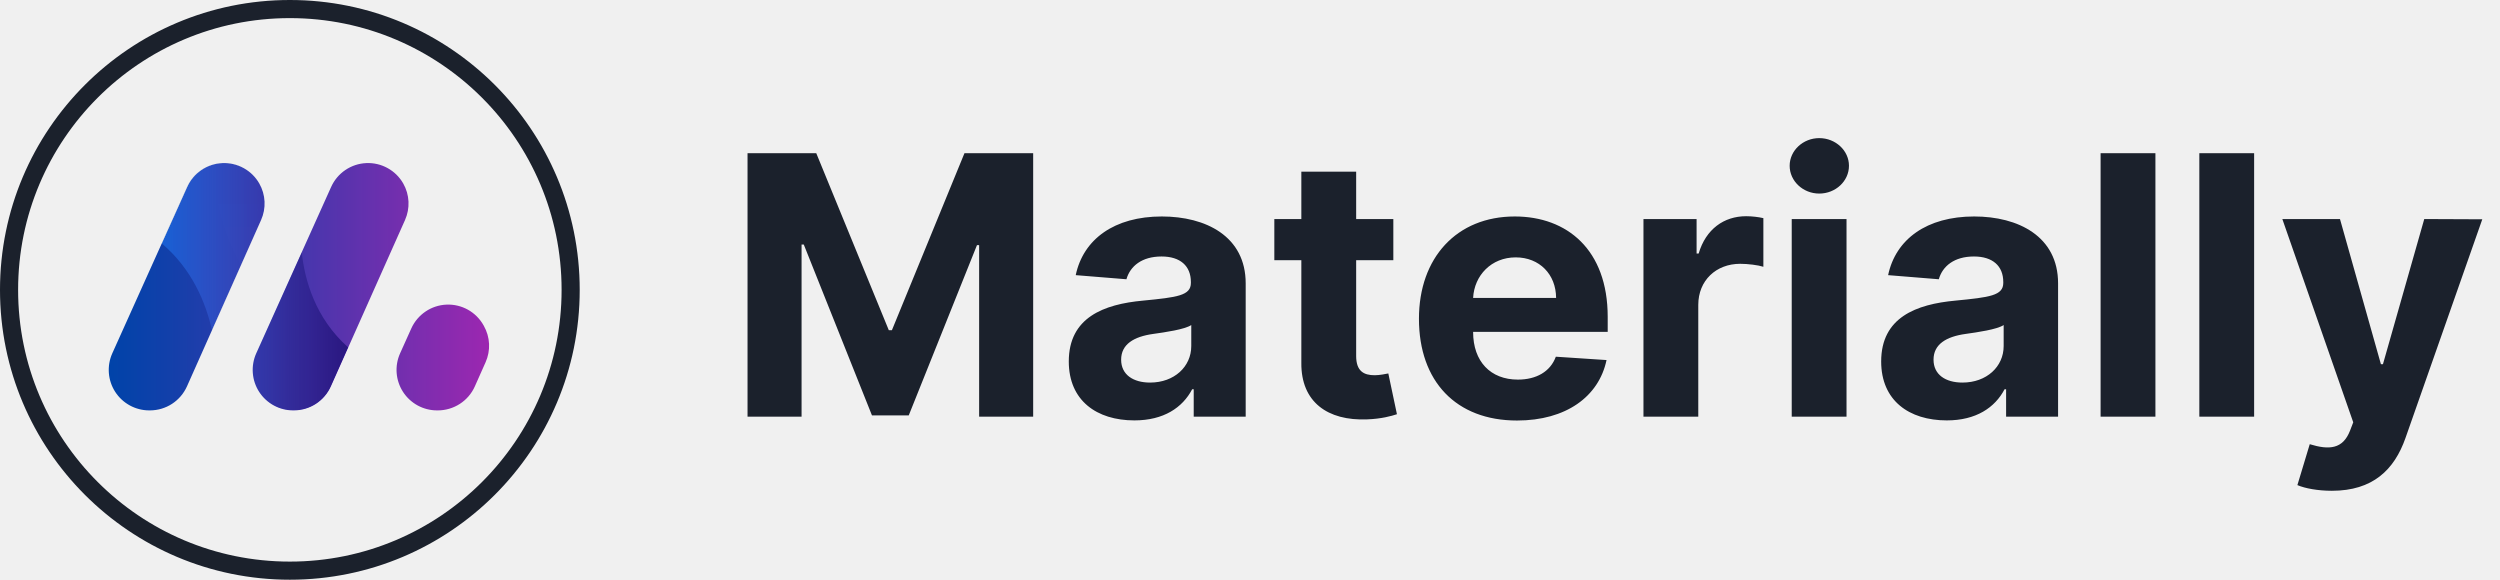
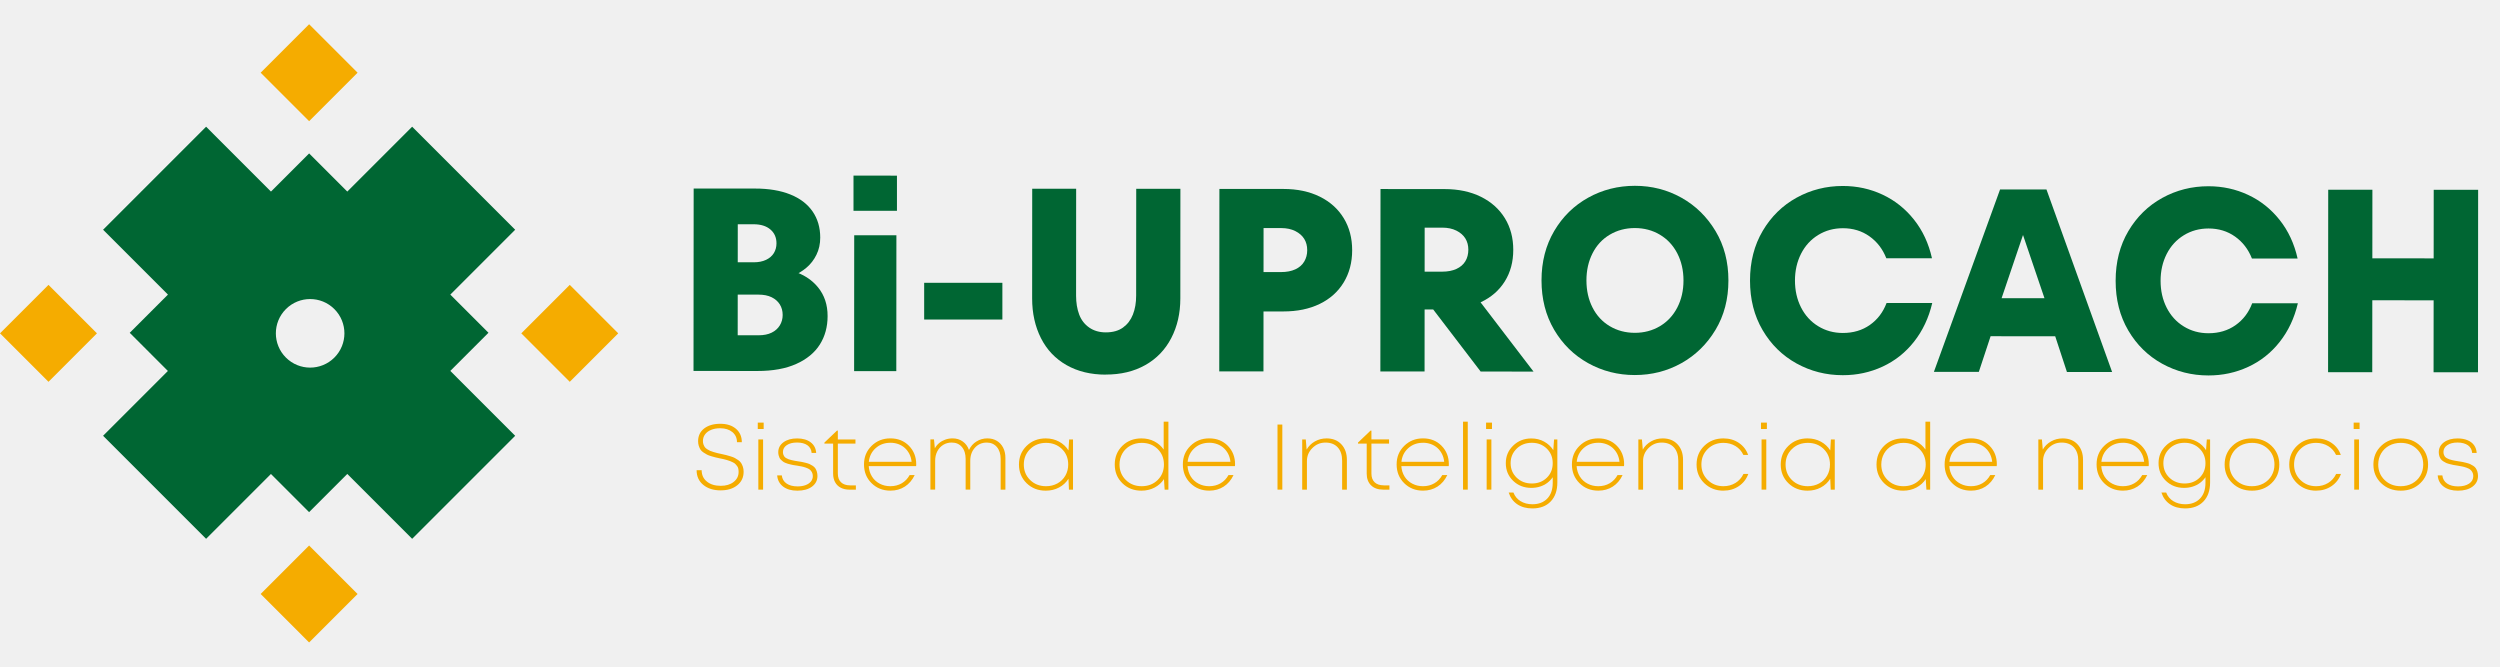
- <svg xmlns="http://www.w3.org/2000/svg" width="138" height="32" viewBox="0 0 138 32" fill="none">
-   <path d="M41.264 8.455V23H44.247V13.497H44.368L48.132 22.929H50.163L53.928 13.533H54.048V23H57.031V8.455H53.239L49.233 18.227H49.062L45.057 8.455H41.264ZM62.619 23.206C64.231 23.206 65.275 22.503 65.808 21.487H65.893V23H68.762V15.642C68.762 13.043 66.561 11.949 64.132 11.949C61.518 11.949 59.799 13.199 59.38 15.188L62.179 15.415C62.385 14.69 63.031 14.158 64.118 14.158C65.147 14.158 65.737 14.676 65.737 15.571V15.614C65.737 16.317 64.991 16.409 63.095 16.594C60.936 16.793 58.997 17.517 58.997 19.953C58.997 22.112 60.538 23.206 62.619 23.206ZM63.485 21.118C62.555 21.118 61.887 20.685 61.887 19.854C61.887 19.001 62.591 18.582 63.656 18.433C64.316 18.341 65.396 18.185 65.758 17.943V19.101C65.758 20.244 64.814 21.118 63.485 21.118ZM76.912 12.091H74.86V9.477H71.834V12.091H70.343V14.364H71.834V20.046C71.82 22.183 73.276 23.241 75.471 23.149C76.252 23.121 76.806 22.965 77.111 22.865L76.635 20.614C76.486 20.642 76.166 20.713 75.882 20.713C75.279 20.713 74.86 20.486 74.86 19.648V14.364H76.912V12.091ZM83.738 23.213C86.436 23.213 88.255 21.899 88.681 19.875L85.882 19.69C85.577 20.521 84.796 20.954 83.787 20.954C82.275 20.954 81.316 19.953 81.316 18.327V18.32H88.745V17.489C88.745 13.781 86.5 11.949 83.617 11.949C80.407 11.949 78.326 14.229 78.326 17.595C78.326 21.054 80.378 23.213 83.738 23.213ZM81.316 16.445C81.38 15.202 82.324 14.207 83.666 14.207C84.981 14.207 85.89 15.145 85.897 16.445H81.316ZM90.719 23H93.745V16.828C93.745 15.486 94.725 14.562 96.06 14.562C96.479 14.562 97.054 14.633 97.338 14.726V12.041C97.069 11.977 96.692 11.935 96.387 11.935C95.165 11.935 94.164 12.645 93.766 13.994H93.652V12.091H90.719V23ZM98.903 23H101.928V12.091H98.903V23ZM100.423 10.685C101.325 10.685 102.063 9.996 102.063 9.151C102.063 8.312 101.325 7.624 100.423 7.624C99.528 7.624 98.789 8.312 98.789 9.151C98.789 9.996 99.528 10.685 100.423 10.685ZM107.463 23.206C109.075 23.206 110.119 22.503 110.652 21.487H110.737V23H113.606V15.642C113.606 13.043 111.404 11.949 108.975 11.949C106.362 11.949 104.643 13.199 104.224 15.188L107.022 15.415C107.228 14.69 107.875 14.158 108.961 14.158C109.991 14.158 110.581 14.676 110.581 15.571V15.614C110.581 16.317 109.835 16.409 107.939 16.594C105.779 16.793 103.841 17.517 103.841 19.953C103.841 22.112 105.382 23.206 107.463 23.206ZM108.329 21.118C107.399 21.118 106.731 20.685 106.731 19.854C106.731 19.001 107.434 18.582 108.5 18.433C109.16 18.341 110.24 18.185 110.602 17.943V19.101C110.602 20.244 109.657 21.118 108.329 21.118ZM118.979 8.455H115.953V23H118.979V8.455ZM124.428 8.455H121.403V23H124.428V8.455ZM128.72 27.091C130.971 27.091 132.164 25.94 132.782 24.179L137.022 12.105L133.819 12.091L131.539 20.102H131.426L129.167 12.091H125.985L129.899 23.312L129.721 23.774C129.324 24.797 128.564 24.847 127.498 24.52L126.816 26.778C127.25 26.963 127.953 27.091 128.72 27.091Z" fill="#1B212C" />
-   <circle cx="16" cy="16" r="15.5" stroke="#1B212C" />
-   <g clip-path="url(#clip0)">
-     <path d="M8.278 22.654H8.237C7.864 22.654 7.497 22.56 7.169 22.382C6.841 22.203 6.563 21.946 6.36 21.632C6.158 21.319 6.037 20.96 6.009 20.588C5.981 20.215 6.046 19.842 6.199 19.502L10.334 10.317C10.503 9.941 10.773 9.619 11.115 9.387C11.456 9.155 11.854 9.022 12.267 9.003C12.679 8.983 13.088 9.079 13.449 9.278C13.811 9.477 14.11 9.772 14.314 10.131C14.487 10.435 14.586 10.776 14.603 11.126C14.62 11.475 14.554 11.824 14.412 12.144L10.32 21.329C10.143 21.723 9.857 22.058 9.495 22.293C9.133 22.528 8.71 22.653 8.278 22.654ZM18.264 21.329L22.358 12.144C22.5 11.824 22.566 11.475 22.549 11.126C22.532 10.776 22.433 10.435 22.26 10.131C22.056 9.772 21.757 9.477 21.395 9.278C21.034 9.079 20.625 8.983 20.212 9.003C19.8 9.022 19.402 9.155 19.061 9.387C18.719 9.619 18.449 9.941 18.28 10.317L14.145 19.502C13.992 19.842 13.927 20.215 13.955 20.588C13.983 20.96 14.104 21.319 14.306 21.632C14.509 21.946 14.787 22.203 15.115 22.382C15.442 22.56 15.81 22.654 16.183 22.654H16.224C16.656 22.653 17.078 22.528 17.44 22.293C17.802 22.058 18.088 21.723 18.264 21.329ZM26.211 21.329L26.806 19.992C26.947 19.674 27.012 19.328 26.996 18.98C26.979 18.632 26.881 18.294 26.71 17.99L26.691 17.956C26.489 17.595 26.191 17.297 25.829 17.095C25.467 16.894 25.057 16.797 24.643 16.815C24.23 16.833 23.83 16.965 23.487 17.198C23.145 17.43 22.873 17.753 22.703 18.131L22.086 19.502C21.933 19.842 21.867 20.215 21.895 20.588C21.924 20.96 22.044 21.319 22.247 21.632C22.45 21.946 22.728 22.203 23.055 22.382C23.383 22.56 23.75 22.654 24.124 22.654H24.165C24.598 22.654 25.021 22.529 25.384 22.294C25.748 22.059 26.035 21.724 26.211 21.329Z" fill="url(#paint0_linear)" />
-     <path style="mix-blend-mode:overlay" opacity="0.49" d="M11.701 18.226L14.412 12.144C14.555 11.824 14.62 11.475 14.603 11.126C14.586 10.776 14.487 10.435 14.314 10.131C14.11 9.772 13.811 9.477 13.45 9.278C13.088 9.079 12.679 8.983 12.267 9.003C11.855 9.022 11.456 9.155 11.115 9.387C10.774 9.619 10.503 9.941 10.334 10.317L8.929 13.438C10.609 14.856 11.364 16.73 11.701 18.226Z" fill="url(#paint1_linear)" />
-     <path style="mix-blend-mode:overlay" opacity="0.55" d="M16.656 13.923L14.145 19.502C13.992 19.842 13.927 20.215 13.955 20.588C13.983 20.96 14.104 21.319 14.306 21.632C14.509 21.946 14.787 22.203 15.114 22.382C15.442 22.56 15.81 22.654 16.183 22.654H16.224C16.656 22.653 17.078 22.528 17.441 22.293C17.803 22.058 18.089 21.723 18.265 21.329L19.223 19.18C17.389 17.553 16.814 15.432 16.656 13.923Z" fill="url(#paint2_linear)" />
-     <path style="mix-blend-mode:overlay" opacity="0.55" d="M26.695 17.956C26.542 17.682 26.333 17.444 26.082 17.257C25.831 17.069 25.543 16.936 25.238 16.867C24.932 16.798 24.615 16.794 24.308 16.855C24 16.916 23.709 17.041 23.453 17.221C24.751 18.681 25.302 20.707 25.533 22.188C25.828 21.962 26.061 21.667 26.211 21.329L26.806 19.992C26.947 19.674 27.012 19.328 26.995 18.98C26.979 18.632 26.881 18.294 26.71 17.99L26.695 17.956Z" fill="url(#paint3_linear)" />
-     <path style="mix-blend-mode:overlay" opacity="0.49" d="M14.314 10.131C14.074 9.704 13.7 9.369 13.25 9.177C12.8 8.984 12.3 8.946 11.826 9.067C11.774 11.488 12.658 13.502 13.301 14.636L14.412 12.144C14.554 11.824 14.62 11.475 14.603 11.126C14.586 10.776 14.487 10.435 14.314 10.131Z" fill="url(#paint4_linear)" />
+ <svg xmlns="http://www.w3.org/2000/svg" width="150" height="40" viewBox="0 0 1041.72 257.6" fill="none">
+   <defs>
+     <style>
+       .cls-1 {
+         fill: #f5ac00;
+       }
+ 
+       .cls-1, .cls-2 {
+         stroke-width: 0px;
+       }
+ 
+       .cls-2 {
+         fill: #063;
+       }
+     </style>
+   </defs>
+   <g>
+     <rect class="cls-1" x="114.52" y="5.92" width="28.56" height="28.56" transform="translate(52.01 -85.16) rotate(45)" />
+     <rect class="cls-1" x="114.52" y="223.12" width="28.56" height="28.56" transform="translate(52.01 496.35) rotate(-135)" />
+     <rect class="cls-1" x="223.12" y="114.52" width="28.56" height="28.56" transform="translate(496.35 52.01) rotate(135)" />
+     <rect class="cls-1" x="5.92" y="114.52" width="28.56" height="28.56" transform="translate(-85.16 52.01) rotate(-45)" />
+     <path class="cls-2" d="m203.54,128.56l-15.9-15.9,27.03-27.03-42.93-42.93-27.03,27.03-15.9-15.9-15.9,15.9-27.03-27.03-42.93,42.93,27.03,27.03-15.92,15.92,15.9,15.9-27.01,27.01,42.93,42.93,27.01-27.01,15.9,15.9,15.92-15.92,27.03,27.03,42.93-42.93-27.03-27.03,15.9-15.9Zm-64.21,10.34c-5.58,5.58-14.62,5.58-20.2,0-5.58-5.58-5.58-14.62,0-20.2,5.58-5.58,14.62-5.58,20.2,0,5.58,5.58,5.58,14.62,0,20.2Z" />
  </g>
-   <defs>
-     <linearGradient id="paint0_linear" x1="6" y1="15.827" x2="27" y2="15.827" gradientUnits="userSpaceOnUse">
-       <stop stop-color="#0043A9" />
-       <stop offset="0.15" stop-color="#1140AA" />
-       <stop offset="0.45" stop-color="#3C38AC" />
-       <stop offset="0.85" stop-color="#822CAF" />
-       <stop offset="1" stop-color="#9C27B0" />
-     </linearGradient>
-     <linearGradient id="paint1_linear" x1="8.929" y1="13.613" x2="14.606" y2="13.613" gradientUnits="userSpaceOnUse">
-       <stop stop-color="white" />
-       <stop offset="0.1" stop-color="white" stop-opacity="0.93" />
-       <stop offset="0.31" stop-color="white" stop-opacity="0.74" />
-       <stop offset="0.61" stop-color="white" stop-opacity="0.44" />
-       <stop offset="0.98" stop-color="white" stop-opacity="0.03" />
-       <stop offset="1" stop-color="white" stop-opacity="0" />
-     </linearGradient>
-     <linearGradient id="paint2_linear" x1="13.946" y1="18.288" x2="19.223" y2="18.288" gradientUnits="userSpaceOnUse">
-       <stop stop-opacity="0" />
-       <stop offset="1" />
-     </linearGradient>
-     <linearGradient id="paint3_linear" x1="504.388" y1="455.658" x2="602.114" y2="455.658" gradientUnits="userSpaceOnUse">
-       <stop stop-opacity="0" />
-       <stop offset="1" />
-     </linearGradient>
-     <linearGradient id="paint4_linear" x1="167.849" y1="255.996" x2="167.849" y2="8.998" gradientUnits="userSpaceOnUse">
-       <stop stop-color="white" />
-       <stop offset="0.1" stop-color="white" stop-opacity="0.93" />
-       <stop offset="0.31" stop-color="white" stop-opacity="0.74" />
-       <stop offset="0.61" stop-color="white" stop-opacity="0.44" />
-       <stop offset="0.98" stop-color="white" stop-opacity="0.03" />
-       <stop offset="1" stop-color="white" stop-opacity="0" />
-     </linearGradient>
-     <clipPath id="clip0">
-       <rect width="21" height="13.653" fill="white" transform="translate(6 9)" />
-     </clipPath>
-   </defs>
+   <g>
+     <g>
+       <path class="cls-2" d="m288.98,144.47l.06-76.02,25.55.02c5.72,0,10.62.82,14.69,2.45,4.07,1.63,7.17,3.99,9.3,7.07,2.13,3.08,3.2,6.72,3.2,10.92,0,2.61-.52,4.98-1.56,7.11-1.04,2.14-2.43,3.94-4.19,5.43-1.76,1.48-3.71,2.66-5.85,3.53v-2.17c4.48,1.31,8.05,3.59,10.7,6.85,2.65,3.26,3.98,7.24,3.97,11.95,0,4.49-1.08,8.43-3.22,11.83-2.14,3.4-5.4,6.1-9.78,8.08-4.38,1.99-9.81,2.98-16.29,2.97l-26.58-.02Zm27.11-14.86c2.14,0,3.95-.36,5.43-1.08,1.48-.72,2.62-1.74,3.42-3.04.79-1.3,1.19-2.75,1.19-4.34,0-1.66-.4-3.13-1.19-4.4-.79-1.27-1.93-2.26-3.41-2.99-1.48-.72-3.29-1.09-5.43-1.09h-10.34s0-13.47,0-13.47h8.27c2,0,3.72-.33,5.17-1.02,1.45-.69,2.54-1.63,3.26-2.82.73-1.19,1.09-2.55,1.09-4.07,0-2.39-.84-4.31-2.53-5.76-1.69-1.45-4.02-2.17-6.98-2.18h-6.62s-.03,46.26-.03,46.26h8.69Z" />
+       <path class="cls-2" d="m355.64,77.74v-14.66s18.11.01,18.11.01v14.66s-18.11-.01-18.11-.01Zm.26,66.79l.04-56.58h17.58s-.04,56.59-.04,56.59h-17.58Z" />
+       <path class="cls-2" d="m385.09,123.04v-15.31s32.59.02,32.59.02v15.31s-32.59-.02-32.59-.02Z" />
+       <path class="cls-2" d="m460.78,146.01c-6.28,0-11.74-1.33-16.39-3.98-4.65-2.65-8.2-6.4-10.65-11.25-2.44-4.85-3.66-10.36-3.66-16.51l.03-45.72h18.31s-.03,44.54-.03,44.54c0,2.97.43,5.59,1.29,7.87.86,2.28,2.25,4.09,4.18,5.43,1.93,1.34,4.24,2.01,6.93,2.01,2.9,0,5.28-.66,7.14-2,1.86-1.34,3.24-3.15,4.14-5.43.9-2.28,1.35-4.9,1.35-7.87l.03-44.53h18.41s-.03,45.73-.03,45.73c0,6.15-1.27,11.66-3.79,16.5-2.52,4.85-6.13,8.59-10.82,11.23-4.69,2.64-10.17,3.96-16.45,3.95Z" />
+       <path class="cls-2" d="m508.05,144.64l.06-76.02,26.69.02c5.79,0,10.84,1.08,15.15,3.21,4.31,2.14,7.63,5.13,9.97,8.97,2.34,3.84,3.51,8.29,3.51,13.36,0,5.07-1.18,9.54-3.53,13.41-2.35,3.87-5.68,6.86-9.99,8.95-4.31,2.1-9.36,3.14-15.16,3.14h-11.58s.01-16.41.01-16.41h10.65c2.28,0,4.24-.37,5.9-1.13s2.9-1.84,3.73-3.25c.83-1.41,1.24-2.99,1.24-4.72,0-1.81-.41-3.38-1.24-4.72-.83-1.34-2.07-2.43-3.72-3.26-1.65-.83-3.62-1.25-5.89-1.25h-7.34s-.04,59.72-.04,59.72h-18.41Z" />
+       <path class="cls-2" d="m575.18,144.69l.06-76.02,26.69.02c5.79,0,10.84,1.08,15.15,3.21,4.31,2.14,7.63,5.11,9.97,8.91,2.34,3.8,3.51,8.2,3.51,13.2,0,5-1.18,9.38-3.53,13.14-2.35,3.76-5.68,6.66-9.99,8.68-4.31,2.02-9.36,3.03-15.16,3.03h-11.58s.01-15.76.01-15.76h10.65c2.28,0,4.24-.37,5.9-1.13,1.66-.76,2.9-1.83,3.73-3.2.83-1.37,1.24-2.97,1.25-4.78,0-1.81-.41-3.38-1.24-4.72-.83-1.34-2.07-2.43-3.72-3.26-1.65-.83-3.62-1.25-5.9-1.25h-7.34s-.04,59.94-.04,59.94h-18.41Zm41.79.03l-25.83-33.79,22.03.02,25.83,33.79-22.03-.02Z" />
+       <path class="cls-2" d="m681.19,146.18c-7.03,0-13.51-1.66-19.44-4.96-5.93-3.3-10.65-7.94-14.16-13.91-3.51-5.98-5.26-12.84-5.26-20.58,0-7.75,1.77-14.6,5.29-20.58,3.52-5.97,8.25-10.6,14.18-13.89,5.93-3.29,12.42-4.93,19.45-4.93,7.03,0,13.5,1.66,19.39,4.96,5.89,3.3,10.63,7.94,14.21,13.91,3.58,5.98,5.37,12.84,5.36,20.58,0,7.75-1.8,14.61-5.39,20.58-3.59,5.97-8.33,10.6-14.23,13.89-5.9,3.29-12.36,4.93-19.4,4.93Zm.01-17.59c3.86,0,7.34-.92,10.45-2.76,3.1-1.84,5.52-4.43,7.25-7.76,1.72-3.33,2.59-7.09,2.59-11.29,0-4.2-.86-7.96-2.58-11.3-1.72-3.33-4.13-5.92-7.23-7.77-3.1-1.85-6.58-2.77-10.45-2.78-3.86,0-7.34.92-10.45,2.76s-5.5,4.43-7.19,7.76c-1.69,3.33-2.54,7.09-2.54,11.29,0,4.2.84,7.97,2.53,11.3,1.69,3.33,4.08,5.92,7.18,7.77s6.58,2.77,10.44,2.78Z" />
+       <path class="cls-2" d="m767.87,146.24c-6.97,0-13.39-1.64-19.29-4.9-5.89-3.26-10.6-7.88-14.11-13.86-3.51-5.98-5.27-12.87-5.26-20.69,0-7.82,1.77-14.71,5.29-20.68,3.52-5.97,8.23-10.58,14.13-13.84,5.9-3.25,12.33-4.88,19.29-4.87,5.86,0,11.36,1.2,16.49,3.6,5.13,2.39,9.51,5.87,13.13,10.43,3.62,4.56,6.11,9.92,7.49,16.08h-19.03c-1.51-3.85-3.86-6.89-7.03-9.14-3.17-2.25-6.86-3.37-11.06-3.37-3.79,0-7.23.94-10.29,2.82-3.07,1.88-5.45,4.49-7.14,7.81-1.69,3.33-2.54,7.06-2.54,11.18,0,4.13.84,7.86,2.53,11.19,1.69,3.33,4.06,5.94,7.13,7.82,3.07,1.89,6.5,2.83,10.29,2.83,4.34,0,8.1-1.12,11.28-3.36,3.17-2.24,5.49-5.28,6.94-9.12h19.03c-1.45,6.17-3.97,11.52-7.56,16.08-3.59,4.56-7.97,8.03-13.14,10.42s-10.69,3.58-16.55,3.57Z" />
+       <path class="cls-2" d="m805.83,144.86l27.57-76h19.34s27.35,76.05,27.35,76.05h-18.82s-7.53-22.93-7.53-22.93l-.21-3.04-12.69-37.37h4.24s-12.65,37.35-12.65,37.35l-.31,3.04-7.57,22.91h-18.72Zm17.91-14.86v-15.86s38.7.03,38.7.03v15.86s-38.7-.03-38.7-.03Z" />
+       <path class="cls-2" d="m920.22,146.35c-6.97,0-13.39-1.64-19.29-4.9s-10.6-7.88-14.11-13.86c-3.51-5.98-5.27-12.87-5.26-20.69,0-7.82,1.77-14.71,5.29-20.68,3.52-5.97,8.23-10.58,14.13-13.84,5.9-3.25,12.33-4.88,19.29-4.87,5.86,0,11.36,1.2,16.49,3.6,5.13,2.39,9.51,5.87,13.13,10.43,3.62,4.56,6.11,9.92,7.49,16.08h-19.03c-1.51-3.85-3.86-6.89-7.03-9.14-3.17-2.25-6.86-3.37-11.06-3.37-3.79,0-7.23.94-10.29,2.82-3.07,1.88-5.45,4.49-7.14,7.81-1.69,3.33-2.54,7.06-2.54,11.18,0,4.13.84,7.86,2.53,11.19,1.69,3.33,4.06,5.94,7.13,7.82,3.07,1.89,6.5,2.83,10.29,2.83,4.34,0,8.1-1.12,11.28-3.36,3.17-2.24,5.49-5.28,6.94-9.12h19.03c-1.45,6.17-3.97,11.52-7.56,16.08-3.59,4.56-7.97,8.03-13.14,10.42-5.17,2.39-10.69,3.58-16.55,3.57Z" />
+       <path class="cls-2" d="m970.08,144.98l.06-76.02h18.41s-.06,76.03-.06,76.03h-18.41Zm11.81-29.96v-17.48s38.9.03,38.9.03v17.48s-38.9-.03-38.9-.03Zm32.15,30l.06-76.02h18.51s-.06,76.03-.06,76.03h-18.51Z" />
+     </g>
+     <g>
+       <path class="cls-1" d="m300.35,194.24c-3.01,0-5.44-.76-7.3-2.29-1.85-1.52-2.78-3.57-2.78-6.12h2.1c0,1.99.73,3.57,2.2,4.75,1.46,1.18,3.39,1.76,5.78,1.76,2.18,0,3.96-.54,5.34-1.61,1.38-1.07,2.08-2.47,2.08-4.2,0-.49-.05-.94-.14-1.36-.09-.41-.26-.77-.5-1.08-.24-.31-.48-.59-.71-.83-.23-.25-.57-.48-1.03-.7-.46-.22-.84-.39-1.15-.52-.31-.13-.76-.28-1.35-.45-.59-.17-1.06-.29-1.39-.37-.34-.08-.84-.18-1.51-.31-.83-.18-1.47-.32-1.91-.43-.44-.1-1.04-.27-1.79-.5-.75-.23-1.34-.46-1.75-.68-.42-.22-.89-.51-1.43-.87-.54-.36-.94-.75-1.21-1.16-.27-.41-.5-.92-.71-1.53-.2-.61-.3-1.27-.3-2,0-2.22.84-3.98,2.52-5.29,1.68-1.3,3.92-1.96,6.71-1.96s4.92.7,6.55,2.09c1.63,1.39,2.44,3.25,2.44,5.58h-2.02c0-1.76-.65-3.16-1.93-4.22-1.29-1.06-2.98-1.59-5.08-1.59-1.4,0-2.64.22-3.73.66-1.09.44-1.93,1.06-2.54,1.86-.6.8-.91,1.74-.91,2.83,0,.52.08,1,.24,1.43.16.44.36.81.58,1.12.23.31.56.6,1.01.87.44.27.83.48,1.17.64.34.16.83.33,1.49.52.66.19,1.17.34,1.55.43.38.09.94.21,1.69.37.86.18,1.51.33,1.96.45s1.05.29,1.81.52c.77.23,1.36.46,1.77.68.42.22.89.52,1.43.89.54.38.95.78,1.23,1.22s.52.97.73,1.59c.2.62.3,1.3.3,2.05,0,2.35-.89,4.23-2.66,5.64-1.77,1.41-4.06,2.11-6.85,2.11Z" />
+       <path class="cls-1" d="m315.75,168.67v-2.67h2.46v2.67h-2.46Zm.24,25.26v-20.92h1.98v20.92h-1.98Z" />
+       <path class="cls-1" d="m332.48,182.12c.73.1,1.28.19,1.67.27.39.08.92.2,1.59.37.67.17,1.2.34,1.57.5.38.17.81.41,1.29.72.48.31.85.65,1.11,1.03s.47.84.65,1.39c.17.56.26,1.17.26,1.84,0,1.83-.76,3.31-2.28,4.44-1.52,1.12-3.54,1.68-6.07,1.68s-4.45-.57-5.95-1.7c-1.49-1.14-2.32-2.69-2.48-4.65h1.93c.16,1.45.82,2.57,1.98,3.37,1.16.8,2.69,1.2,4.6,1.2,1.24,0,2.33-.17,3.29-.52.95-.35,1.7-.85,2.24-1.49.54-.65.81-1.41.81-2.29,0-.62-.13-1.17-.4-1.65-.27-.48-.58-.85-.95-1.12-.36-.27-.88-.52-1.55-.75-.67-.23-1.25-.39-1.73-.48s-1.16-.21-2.02-.37c-.56-.08-.99-.14-1.29-.19-.3-.05-.7-.13-1.21-.25-.51-.12-.91-.22-1.21-.31-.3-.09-.65-.22-1.07-.39-.42-.17-.75-.35-.99-.54-.24-.19-.5-.42-.79-.68s-.5-.54-.65-.85c-.15-.31-.28-.67-.38-1.07-.11-.4-.16-.83-.16-1.3,0-1.7.73-3.09,2.18-4.15,1.45-1.06,3.35-1.59,5.68-1.59s4.25.54,5.66,1.63c1.41,1.08,2.17,2.56,2.28,4.42h-1.89c-.11-1.37-.69-2.43-1.75-3.2-1.06-.76-2.51-1.14-4.33-1.14s-3.2.36-4.27,1.08c-1.08.72-1.61,1.68-1.61,2.87,0,.41.06.78.18,1.1.12.32.27.6.44.83.17.23.44.45.79.64.35.19.67.34.95.45.28.1.69.22,1.21.35.52.13.95.22,1.27.27.32.05.79.13,1.41.23Zm21.77,10.04h2.38v1.78h-2.62c-1.4,0-2.61-.26-3.65-.79-1.04-.53-1.83-1.3-2.38-2.31-.55-1.01-.83-2.2-.83-3.56v-12.52h-3.63v-.43l5.24-5h.36v3.68h7.34v1.74h-7.34v12.48c0,1.58.44,2.79,1.33,3.64.89.85,2.15,1.28,3.79,1.28Z" />
+       <path class="cls-1" d="m381.78,183.39c0,.18-.01.43-.04.74h-19.75c.11,1.63.56,3.07,1.35,4.34.79,1.27,1.86,2.25,3.2,2.96,1.34.71,2.83,1.07,4.47,1.07,1.77,0,3.35-.41,4.74-1.22,1.38-.81,2.48-1.96,3.29-3.43h2.1c-.99,2.09-2.37,3.7-4.11,4.82-1.75,1.12-3.75,1.68-6.01,1.68-3.14,0-5.76-1.04-7.86-3.12-2.1-2.08-3.14-4.68-3.14-7.81s1.05-5.65,3.16-7.73c2.11-2.08,4.72-3.12,7.84-3.12s5.72,1.03,7.74,3.1c2.02,2.07,3.02,4.64,3.02,7.71Zm-10.76-8.99c-2.42,0-4.46.74-6.13,2.23-1.67,1.49-2.62,3.39-2.86,5.71h17.82c-.11-1.16-.41-2.24-.91-3.24-.5-.99-1.14-1.84-1.91-2.54-.78-.7-1.69-1.23-2.72-1.61-1.03-.37-2.13-.56-3.28-.56Z" />
+       <path class="cls-1" d="m411.52,172.58c1.45,0,2.74.34,3.87,1.03,1.13.68,2,1.63,2.62,2.85.62,1.21.93,2.62.93,4.22v13.25h-1.98v-12.75c0-2.09-.52-3.76-1.57-5-1.05-1.24-2.46-1.86-4.23-1.86-1.99,0-3.63.71-4.92,2.13-1.29,1.42-1.94,3.24-1.94,5.46v12.01h-1.93v-12.75c0-2.12-.52-3.79-1.57-5.02-1.05-1.23-2.47-1.84-4.27-1.84-1.29,0-2.46.32-3.51.97-1.05.65-1.87,1.54-2.46,2.69-.59,1.15-.89,2.46-.89,3.93v12.01h-1.98v-20.92h1.49l.36,3.72c.48-.88,1.1-1.62,1.85-2.23.75-.61,1.6-1.08,2.54-1.41.94-.33,1.93-.5,2.98-.5,1.64,0,3.06.43,4.27,1.3,1.21.87,2.07,2.05,2.58,3.54.7-1.5,1.73-2.68,3.1-3.54,1.37-.87,2.92-1.3,4.64-1.3Z" />
+       <path class="cls-1" d="m445.5,173.01h1.61v20.92h-1.69l-.2-4.53c-.97,1.55-2.28,2.76-3.93,3.64-1.65.88-3.5,1.32-5.54,1.32-3.2,0-5.86-1.04-7.98-3.12-2.12-2.08-3.18-4.67-3.18-7.77s1.06-5.69,3.18-7.77c2.12-2.08,4.78-3.12,7.98-3.12,2.04,0,3.89.45,5.54,1.34,1.65.89,2.96,2.11,3.93,3.66l.28-4.57Zm-9.63,19.49c1.75,0,3.33-.39,4.74-1.16,1.41-.78,2.51-1.85,3.31-3.24.79-1.38,1.19-2.93,1.19-4.63,0-2.61-.87-4.77-2.62-6.47-1.75-1.7-3.95-2.56-6.61-2.56s-4.87.86-6.63,2.58c-1.76,1.72-2.64,3.87-2.64,6.45s.88,4.73,2.64,6.45c1.76,1.72,3.97,2.58,6.63,2.58Z" />
+       <path class="cls-1" d="m484.88,165.61h1.98v28.32h-1.57l-.28-4.38c-.99,1.5-2.3,2.67-3.93,3.53-1.63.85-3.45,1.28-5.46,1.28-3.2,0-5.85-1.04-7.96-3.12s-3.16-4.67-3.16-7.77,1.05-5.72,3.16-7.79,4.76-3.1,7.96-3.1c1.99,0,3.78.41,5.38,1.24,1.6.83,2.9,1.96,3.89,3.41v-11.62Zm-9.15,26.89c2.69,0,4.9-.86,6.65-2.58s2.62-3.87,2.62-6.45-.87-4.77-2.62-6.47c-1.75-1.7-3.96-2.56-6.65-2.56-1.72,0-3.29.39-4.72,1.16-1.42.78-2.53,1.85-3.33,3.24-.79,1.38-1.19,2.93-1.19,4.63,0,2.58.88,4.73,2.64,6.45s3.96,2.58,6.59,2.58Z" />
+       <path class="cls-1" d="m514.63,183.39c0,.18-.01.43-.04.74h-19.75c.11,1.63.56,3.07,1.35,4.34s1.86,2.25,3.21,2.96c1.34.71,2.83,1.07,4.47,1.07,1.77,0,3.35-.41,4.74-1.22s2.48-1.96,3.29-3.43h2.1c-.99,2.09-2.36,3.7-4.11,4.82-1.75,1.12-3.75,1.68-6.01,1.68-3.14,0-5.76-1.04-7.86-3.12-2.1-2.08-3.14-4.68-3.14-7.81s1.05-5.65,3.16-7.73c2.11-2.08,4.72-3.12,7.84-3.12s5.72,1.03,7.74,3.1,3.02,4.64,3.02,7.71Zm-10.76-8.99c-2.42,0-4.46.74-6.13,2.23s-2.62,3.39-2.86,5.71h17.82c-.11-1.16-.41-2.24-.91-3.24-.5-.99-1.14-1.84-1.92-2.54s-1.69-1.23-2.72-1.61c-1.03-.37-2.13-.56-3.29-.56Z" />
+       <path class="cls-1" d="m532.32,193.93v-27.12h2.01v27.12h-2.01Z" />
+       <path class="cls-1" d="m552.76,172.58c2.58,0,4.64.82,6.17,2.46,1.53,1.64,2.3,3.79,2.3,6.45v12.44h-1.98v-12.05c0-2.38-.61-4.23-1.83-5.56-1.22-1.33-2.92-2-5.1-2s-3.94.76-5.46,2.27-2.28,3.31-2.28,5.41v11.93h-1.97v-20.92h1.49l.36,4.22c.81-1.42,1.95-2.55,3.43-3.39,1.48-.84,3.1-1.26,4.88-1.26Z" />
+       <path class="cls-1" d="m576.58,192.15h2.38v1.78h-2.62c-2.12,0-3.8-.59-5.02-1.78-1.22-1.19-1.83-2.82-1.83-4.88v-12.52h-3.63v-.43l5.24-5h.36v3.68h7.34v1.74h-7.34v12.48c0,1.58.44,2.79,1.33,3.64.89.85,2.15,1.28,3.79,1.28Z" />
+       <path class="cls-1" d="m603.71,183.39c0,.18-.01.43-.04.74h-19.75c.11,1.63.56,3.07,1.35,4.34s1.86,2.25,3.21,2.96c1.34.71,2.83,1.07,4.47,1.07,1.77,0,3.35-.41,4.74-1.22s2.48-1.96,3.29-3.43h2.1c-.99,2.09-2.36,3.7-4.11,4.82-1.75,1.12-3.75,1.68-6.01,1.68-3.14,0-5.76-1.04-7.86-3.12-2.1-2.08-3.14-4.68-3.14-7.81s1.05-5.65,3.16-7.73c2.11-2.08,4.72-3.12,7.84-3.12s5.72,1.03,7.74,3.1,3.02,4.64,3.02,7.71Zm-10.76-8.99c-2.42,0-4.46.74-6.13,2.23s-2.62,3.39-2.86,5.71h17.82c-.11-1.16-.41-2.24-.91-3.24-.5-.99-1.14-1.84-1.92-2.54s-1.69-1.23-2.72-1.61c-1.03-.37-2.13-.56-3.29-.56Z" />
+       <path class="cls-1" d="m609.63,193.93v-28.32h1.97v28.32h-1.97Z" />
+       <path class="cls-1" d="m619.23,168.67v-2.67h2.46v2.67h-2.46Zm.24,25.26v-20.92h1.97v20.92h-1.97Z" />
+       <path class="cls-1" d="m647.56,173.01h1.37v17.9c0,3.38-.93,6.04-2.78,7.96-1.85,1.92-4.39,2.89-7.62,2.89-2.5,0-4.6-.58-6.31-1.74s-2.9-2.79-3.57-4.88h1.98c.59,1.55,1.58,2.75,2.98,3.6s3.04,1.28,4.92,1.28c2.61,0,4.67-.79,6.19-2.36,1.52-1.58,2.28-3.76,2.28-6.55v-2.36c-.62.91-1.37,1.69-2.26,2.36s-1.9,1.19-3.04,1.55c-1.14.36-2.34.54-3.61.54-3.01,0-5.54-.98-7.58-2.94s-3.06-4.42-3.06-7.36,1.03-5.33,3.08-7.32c2.06-1.99,4.57-2.98,7.56-2.98,1.96,0,3.74.44,5.34,1.32,1.6.88,2.87,2.07,3.81,3.57l.32-4.46Zm-15.58,15.94c1.68,1.61,3.78,2.42,6.31,2.42s4.61-.8,6.25-2.4c1.64-1.6,2.46-3.62,2.46-6.06s-.83-4.47-2.48-6.08c-1.65-1.61-3.73-2.42-6.23-2.42s-4.63.81-6.31,2.44c-1.68,1.63-2.52,3.65-2.52,6.06s.84,4.43,2.52,6.04Z" />
+       <path class="cls-1" d="m676.75,183.39c0,.18-.01.43-.04.74h-19.75c.11,1.63.56,3.07,1.35,4.34s1.86,2.25,3.21,2.96c1.34.71,2.83,1.07,4.47,1.07,1.77,0,3.35-.41,4.74-1.22s2.48-1.96,3.29-3.43h2.1c-.99,2.09-2.36,3.7-4.11,4.82-1.75,1.12-3.75,1.68-6.01,1.68-3.14,0-5.76-1.04-7.86-3.12-2.1-2.08-3.14-4.68-3.14-7.81s1.05-5.65,3.16-7.73c2.11-2.08,4.72-3.12,7.84-3.12s5.72,1.03,7.74,3.1,3.02,4.64,3.02,7.71Zm-10.76-8.99c-2.42,0-4.46.74-6.13,2.23s-2.62,3.39-2.86,5.71h17.82c-.11-1.16-.41-2.24-.91-3.24-.5-.99-1.14-1.84-1.92-2.54s-1.69-1.23-2.72-1.61c-1.03-.37-2.13-.56-3.29-.56Z" />
+       <path class="cls-1" d="m692.83,172.58c2.58,0,4.64.82,6.17,2.46,1.53,1.64,2.3,3.79,2.3,6.45v12.44h-1.98v-12.05c0-2.38-.61-4.23-1.83-5.56-1.22-1.33-2.92-2-5.1-2s-3.94.76-5.46,2.27-2.28,3.31-2.28,5.41v11.93h-1.97v-20.92h1.49l.36,4.22c.81-1.42,1.95-2.55,3.43-3.39,1.48-.84,3.1-1.26,4.88-1.26Z" />
+       <path class="cls-1" d="m718.14,194.36c-3.17,0-5.83-1.04-7.98-3.12-2.15-2.08-3.22-4.67-3.22-7.77s1.07-5.72,3.21-7.79c2.14-2.07,4.8-3.1,8-3.1,2.44,0,4.59.63,6.43,1.88s3.12,2.92,3.85,5.02h-1.98c-.73-1.58-1.82-2.81-3.29-3.7-1.46-.89-3.14-1.34-5.02-1.34-2.63,0-4.82.86-6.57,2.58-1.75,1.72-2.62,3.87-2.62,6.45s.88,4.7,2.64,6.43,3.94,2.6,6.55,2.6c1.85,0,3.51-.45,4.98-1.34,1.46-.89,2.59-2.15,3.37-3.78h2.01c-.78,2.14-2.1,3.84-3.95,5.09-1.85,1.25-3.99,1.88-6.41,1.88Z" />
+       <path class="cls-1" d="m733.78,168.67v-2.67h2.46v2.67h-2.46Zm.24,25.26v-20.92h1.97v20.92h-1.97Z" />
+       <path class="cls-1" d="m762.92,173.01h1.61v20.92h-1.69l-.2-4.53c-.97,1.55-2.28,2.76-3.93,3.64-1.65.88-3.5,1.32-5.54,1.32-3.2,0-5.86-1.04-7.98-3.12-2.12-2.08-3.18-4.67-3.18-7.77s1.06-5.69,3.18-7.77c2.12-2.08,4.78-3.12,7.98-3.12,2.04,0,3.89.45,5.54,1.34,1.65.89,2.96,2.11,3.93,3.66l.28-4.57Zm-9.63,19.49c1.75,0,3.33-.39,4.74-1.16,1.41-.78,2.51-1.85,3.31-3.24.79-1.38,1.19-2.93,1.19-4.63,0-2.61-.87-4.77-2.62-6.47-1.75-1.7-3.95-2.56-6.61-2.56s-4.87.86-6.63,2.58c-1.76,1.72-2.64,3.87-2.64,6.45s.88,4.73,2.64,6.45,3.97,2.58,6.63,2.58Z" />
+       <path class="cls-1" d="m802.3,165.61h1.98v28.32h-1.57l-.28-4.38c-.99,1.5-2.3,2.67-3.93,3.53-1.63.85-3.45,1.28-5.46,1.28-3.2,0-5.85-1.04-7.96-3.12s-3.16-4.67-3.16-7.77,1.05-5.72,3.16-7.79,4.76-3.1,7.96-3.1c1.99,0,3.78.41,5.38,1.24,1.6.83,2.9,1.96,3.89,3.41v-11.62Zm-9.15,26.89c2.69,0,4.9-.86,6.65-2.58s2.62-3.87,2.62-6.45-.87-4.77-2.62-6.47c-1.75-1.7-3.96-2.56-6.65-2.56-1.72,0-3.29.39-4.72,1.16-1.42.78-2.53,1.85-3.33,3.24-.79,1.38-1.19,2.93-1.19,4.63,0,2.58.88,4.73,2.64,6.45s3.96,2.58,6.59,2.58Z" />
+       <path class="cls-1" d="m832.05,183.39c0,.18-.01.43-.04.74h-19.75c.11,1.63.56,3.07,1.35,4.34s1.86,2.25,3.21,2.96c1.34.71,2.83,1.07,4.47,1.07,1.77,0,3.35-.41,4.74-1.22s2.48-1.96,3.29-3.43h2.1c-.99,2.09-2.36,3.7-4.11,4.82-1.75,1.12-3.75,1.68-6.01,1.68-3.14,0-5.76-1.04-7.86-3.12-2.1-2.08-3.14-4.68-3.14-7.81s1.05-5.65,3.16-7.73c2.11-2.08,4.72-3.12,7.84-3.12s5.72,1.03,7.74,3.1,3.02,4.64,3.02,7.71Zm-10.76-8.99c-2.42,0-4.46.74-6.13,2.23s-2.62,3.39-2.86,5.71h17.82c-.11-1.16-.41-2.24-.91-3.24-.5-.99-1.14-1.84-1.92-2.54s-1.69-1.23-2.72-1.61c-1.03-.37-2.13-.56-3.29-.56Z" />
+       <path class="cls-1" d="m859.5,172.58c2.58,0,4.64.82,6.17,2.46,1.53,1.64,2.3,3.79,2.3,6.45v12.44h-1.98v-12.05c0-2.38-.61-4.23-1.83-5.56-1.22-1.33-2.92-2-5.1-2s-3.94.76-5.46,2.27-2.28,3.31-2.28,5.41v11.93h-1.97v-20.92h1.49l.36,4.22c.81-1.42,1.95-2.55,3.43-3.39,1.48-.84,3.1-1.26,4.88-1.26Z" />
+       <path class="cls-1" d="m895.37,183.39c0,.18-.01.43-.04.74h-19.75c.11,1.63.56,3.07,1.35,4.34s1.86,2.25,3.21,2.96c1.34.71,2.83,1.07,4.47,1.07,1.77,0,3.35-.41,4.74-1.22s2.48-1.96,3.29-3.43h2.1c-.99,2.09-2.36,3.7-4.11,4.82-1.75,1.12-3.75,1.68-6.01,1.68-3.14,0-5.76-1.04-7.86-3.12-2.1-2.08-3.14-4.68-3.14-7.81s1.05-5.65,3.16-7.73c2.11-2.08,4.72-3.12,7.84-3.12s5.72,1.03,7.74,3.1,3.02,4.64,3.02,7.71Zm-10.76-8.99c-2.42,0-4.46.74-6.13,2.23s-2.62,3.39-2.86,5.71h17.82c-.11-1.16-.41-2.24-.91-3.24-.5-.99-1.14-1.84-1.92-2.54s-1.69-1.23-2.72-1.61c-1.03-.37-2.13-.56-3.29-.56Z" />
+       <path class="cls-1" d="m919.55,173.01h1.37v17.9c0,3.38-.93,6.04-2.78,7.96-1.85,1.92-4.39,2.89-7.62,2.89-2.5,0-4.6-.58-6.31-1.74s-2.9-2.79-3.57-4.88h1.98c.59,1.55,1.58,2.75,2.98,3.6s3.04,1.28,4.92,1.28c2.61,0,4.67-.79,6.19-2.36,1.52-1.58,2.28-3.76,2.28-6.55v-2.36c-.62.91-1.37,1.69-2.26,2.36s-1.9,1.19-3.04,1.55c-1.14.36-2.34.54-3.61.54-3.01,0-5.54-.98-7.58-2.94s-3.06-4.42-3.06-7.36,1.03-5.33,3.08-7.32c2.06-1.99,4.57-2.98,7.56-2.98,1.96,0,3.74.44,5.34,1.32,1.6.88,2.87,2.07,3.81,3.57l.32-4.46Zm-15.58,15.94c1.68,1.61,3.78,2.42,6.31,2.42s4.61-.8,6.25-2.4c1.64-1.6,2.46-3.62,2.46-6.06s-.83-4.47-2.48-6.08c-1.65-1.61-3.73-2.42-6.23-2.42s-4.63.81-6.31,2.44c-1.68,1.63-2.52,3.65-2.52,6.06s.84,4.43,2.52,6.04Z" />
+       <path class="cls-1" d="m938.38,194.36c-3.25,0-5.97-1.03-8.14-3.1-2.18-2.07-3.26-4.66-3.26-7.79s1.08-5.72,3.25-7.79,4.88-3.1,8.14-3.1,5.98,1.03,8.14,3.1,3.25,4.66,3.25,7.79-1.08,5.72-3.25,7.79c-2.16,2.07-4.87,3.1-8.12,3.1Zm0-1.86c1.77,0,3.37-.39,4.8-1.16,1.42-.78,2.54-1.85,3.35-3.24.81-1.38,1.21-2.93,1.21-4.63,0-2.61-.89-4.77-2.66-6.47-1.77-1.7-4-2.56-6.69-2.56-1.8,0-3.41.39-4.84,1.16-1.42.78-2.54,1.85-3.35,3.24-.81,1.38-1.21,2.93-1.21,4.63,0,2.58.89,4.73,2.66,6.45s4.02,2.58,6.73,2.58Z" />
+       <path class="cls-1" d="m965.1,194.36c-3.17,0-5.83-1.04-7.98-3.12-2.15-2.08-3.22-4.67-3.22-7.77s1.07-5.72,3.21-7.79c2.14-2.07,4.8-3.1,8-3.1,2.44,0,4.59.63,6.43,1.88s3.12,2.92,3.85,5.02h-1.98c-.73-1.58-1.82-2.81-3.29-3.7-1.46-.89-3.14-1.34-5.02-1.34-2.63,0-4.82.86-6.57,2.58-1.75,1.72-2.62,3.87-2.62,6.45s.88,4.7,2.64,6.43,3.94,2.6,6.55,2.6c1.85,0,3.51-.45,4.98-1.34,1.46-.89,2.59-2.15,3.37-3.78h2.01c-.78,2.14-2.1,3.84-3.95,5.09-1.85,1.25-3.99,1.88-6.41,1.88Z" />
+       <path class="cls-1" d="m980.74,168.67v-2.67h2.46v2.67h-2.46Zm.24,25.26v-20.92h1.97v20.92h-1.97Z" />
+       <path class="cls-1" d="m1000.37,194.36c-3.25,0-5.97-1.03-8.14-3.1-2.18-2.07-3.26-4.66-3.26-7.79s1.08-5.72,3.25-7.79,4.88-3.1,8.14-3.1,5.98,1.03,8.14,3.1,3.25,4.66,3.25,7.79-1.08,5.72-3.25,7.79c-2.16,2.07-4.87,3.1-8.12,3.1Zm0-1.86c1.77,0,3.37-.39,4.8-1.16,1.42-.78,2.54-1.85,3.35-3.24.81-1.38,1.21-2.93,1.21-4.63,0-2.61-.89-4.77-2.66-6.47-1.77-1.7-4-2.56-6.69-2.56-1.8,0-3.41.39-4.84,1.16-1.42.78-2.54,1.85-3.35,3.24-.81,1.38-1.21,2.93-1.21,4.63,0,2.58.89,4.73,2.66,6.45s4.02,2.58,6.73,2.58Z" />
+       <path class="cls-1" d="m1024.19,194.36c-2.47,0-4.45-.57-5.95-1.7s-2.32-2.69-2.48-4.65h1.94c.16,1.45.82,2.57,1.97,3.37,1.16.8,2.68,1.2,4.58,1.2s3.43-.39,4.59-1.16c1.17-.77,1.75-1.82,1.75-3.14,0-.62-.13-1.17-.4-1.65-.27-.48-.58-.85-.95-1.12-.36-.27-.88-.52-1.55-.75-.67-.23-1.25-.39-1.73-.48s-1.16-.21-2.02-.37c-.73-.1-1.28-.19-1.65-.27-.38-.08-.88-.19-1.51-.35-.63-.16-1.13-.32-1.49-.48-.36-.17-.77-.39-1.21-.68s-.79-.59-1.03-.93c-.24-.34-.44-.75-.6-1.24-.16-.49-.24-1.03-.24-1.63,0-1.7.73-3.09,2.18-4.15,1.45-1.06,3.35-1.59,5.68-1.59,1.56,0,2.93.25,4.11.74,1.18.49,2.1,1.19,2.74,2.09.64.9,1.01,1.98,1.09,3.22h-1.89c-.05-.67-.23-1.28-.52-1.82-.3-.54-.7-.99-1.21-1.36-.51-.36-1.13-.64-1.87-.85s-1.57-.31-2.48-.31c-1.77,0-3.2.36-4.27,1.08-1.08.72-1.61,1.68-1.61,2.87,0,.41.06.78.18,1.1.12.32.27.6.44.83s.44.45.79.64c.35.19.67.34.95.45s.69.22,1.21.35c.52.13.95.22,1.27.27.32.05.79.13,1.41.23.73.1,1.28.19,1.67.27.39.08.92.2,1.59.37.67.17,1.2.34,1.57.5.38.17.81.41,1.29.72.48.31.85.65,1.11,1.03.25.37.47.84.65,1.39.17.56.26,1.17.26,1.84,0,1.83-.76,3.31-2.28,4.44-1.52,1.12-3.54,1.68-6.07,1.68Z" />
+     </g>
+   </g>
</svg>
